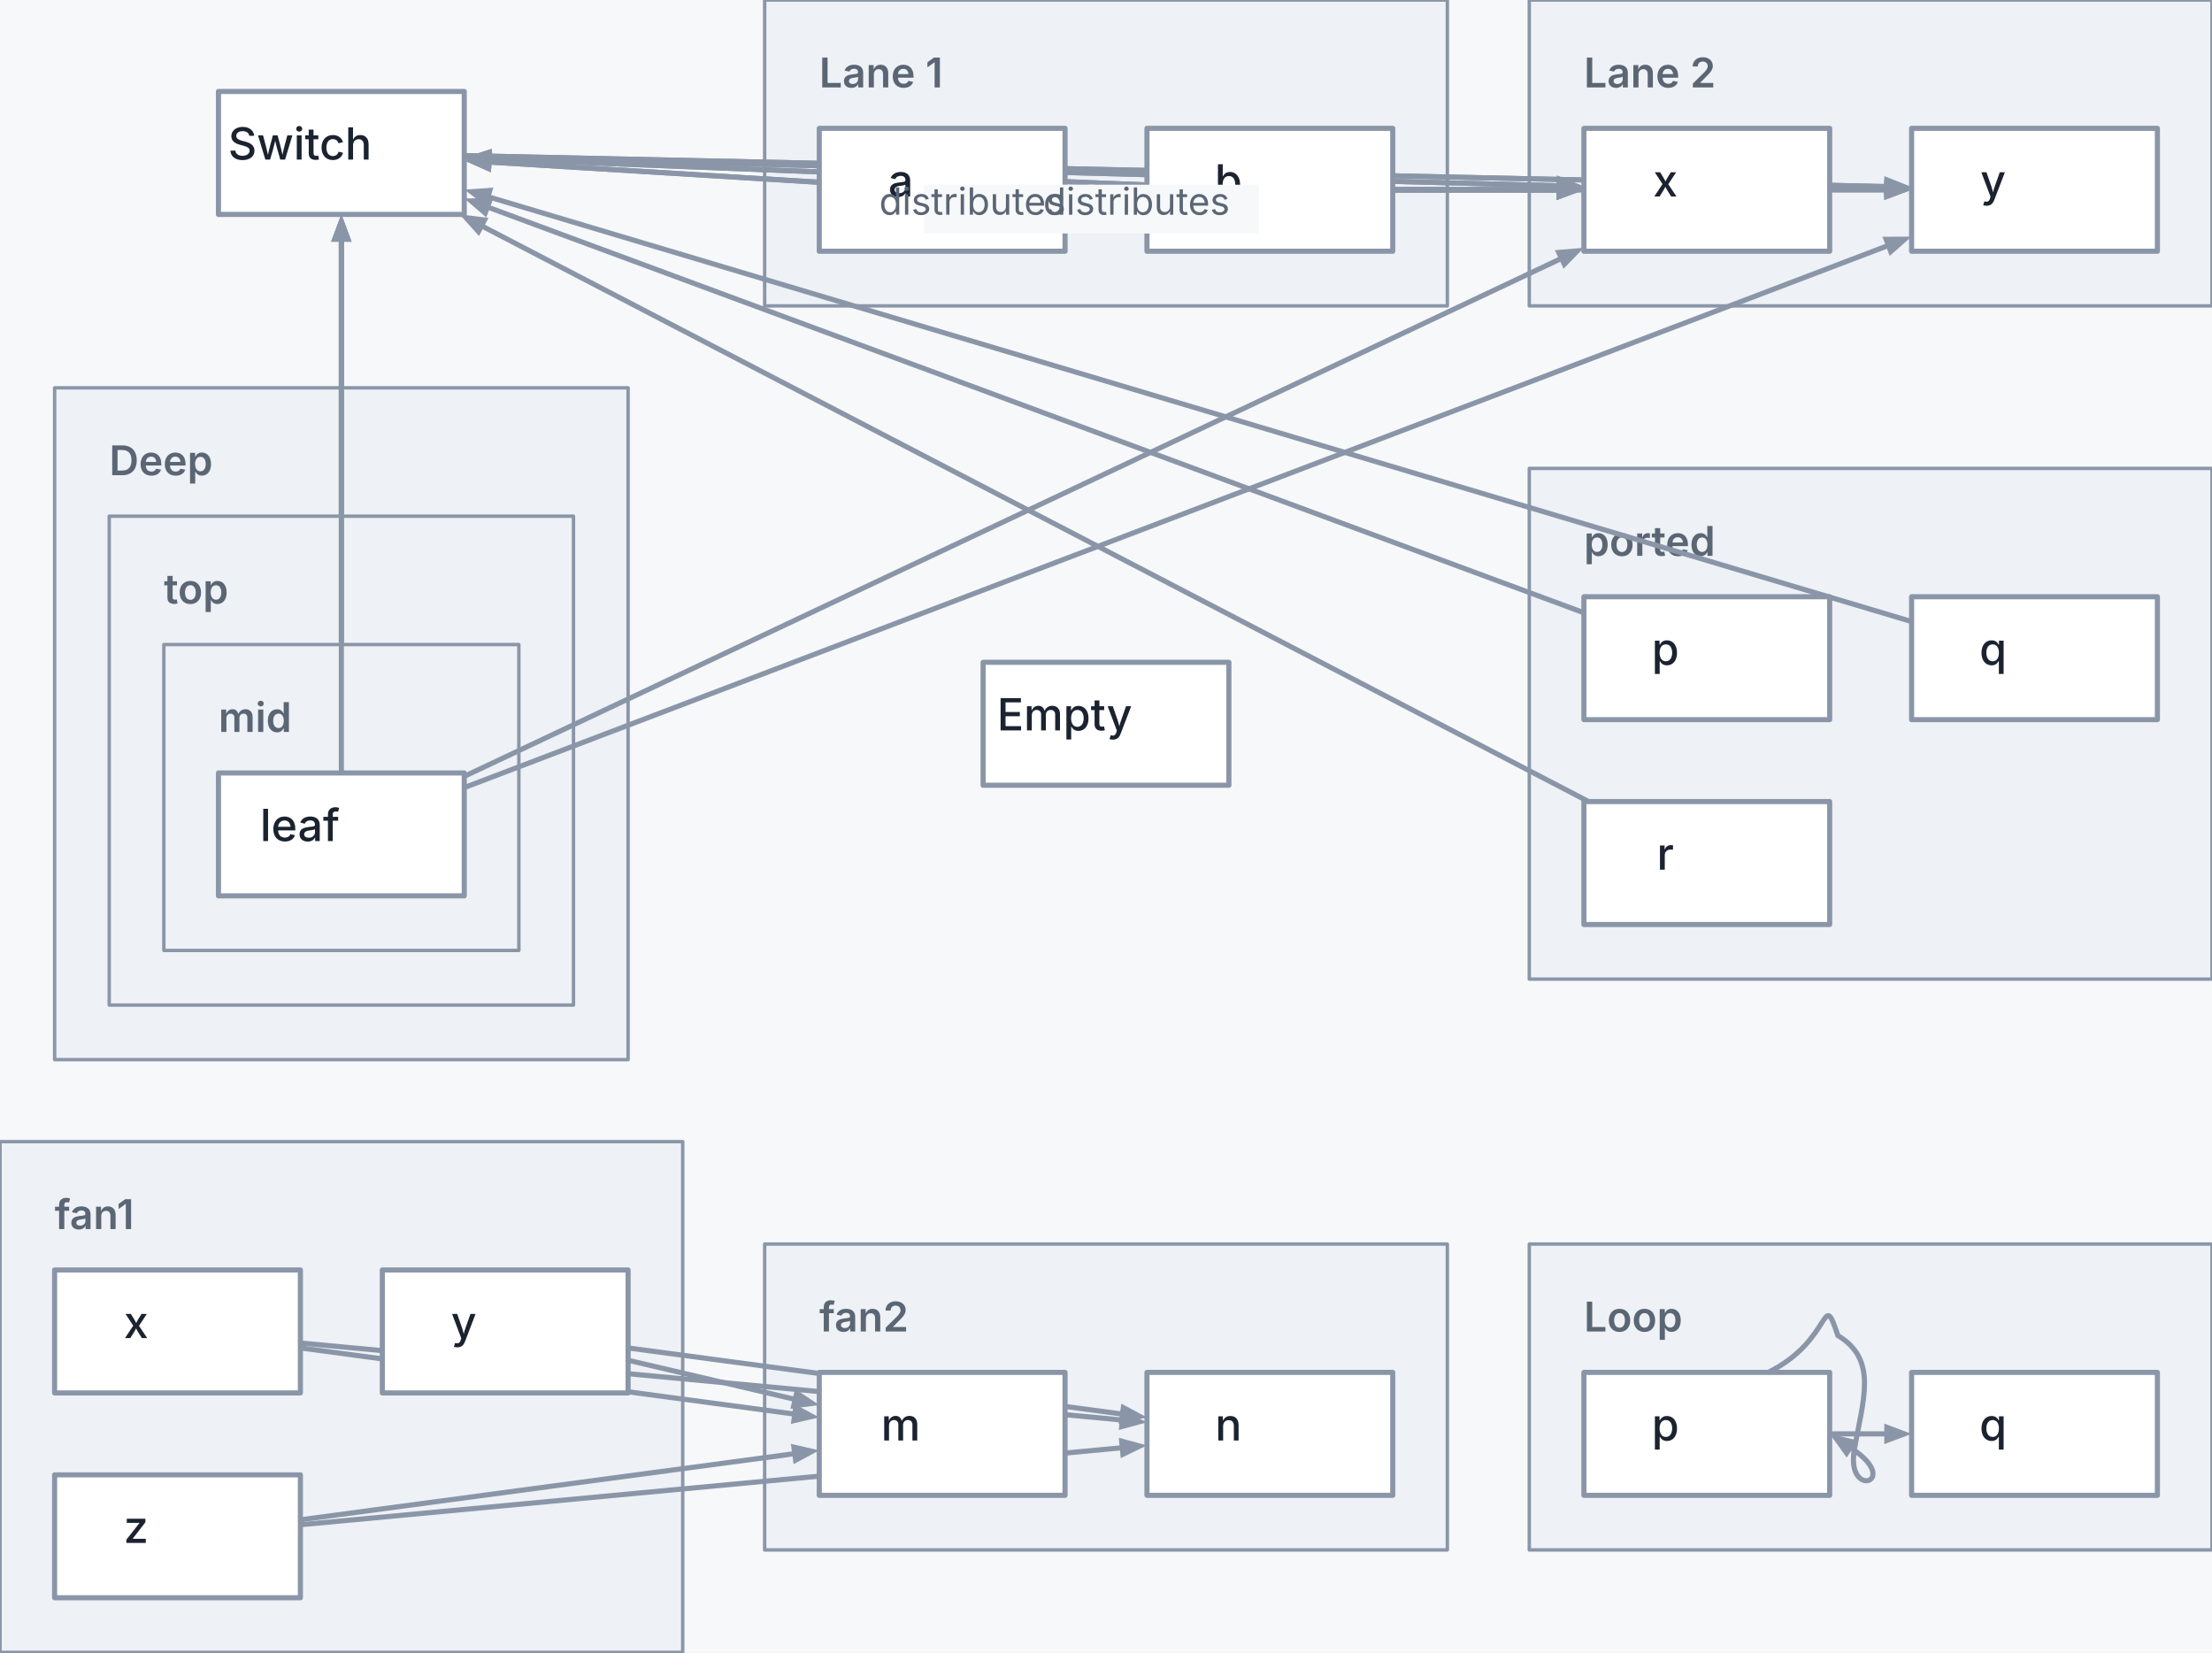
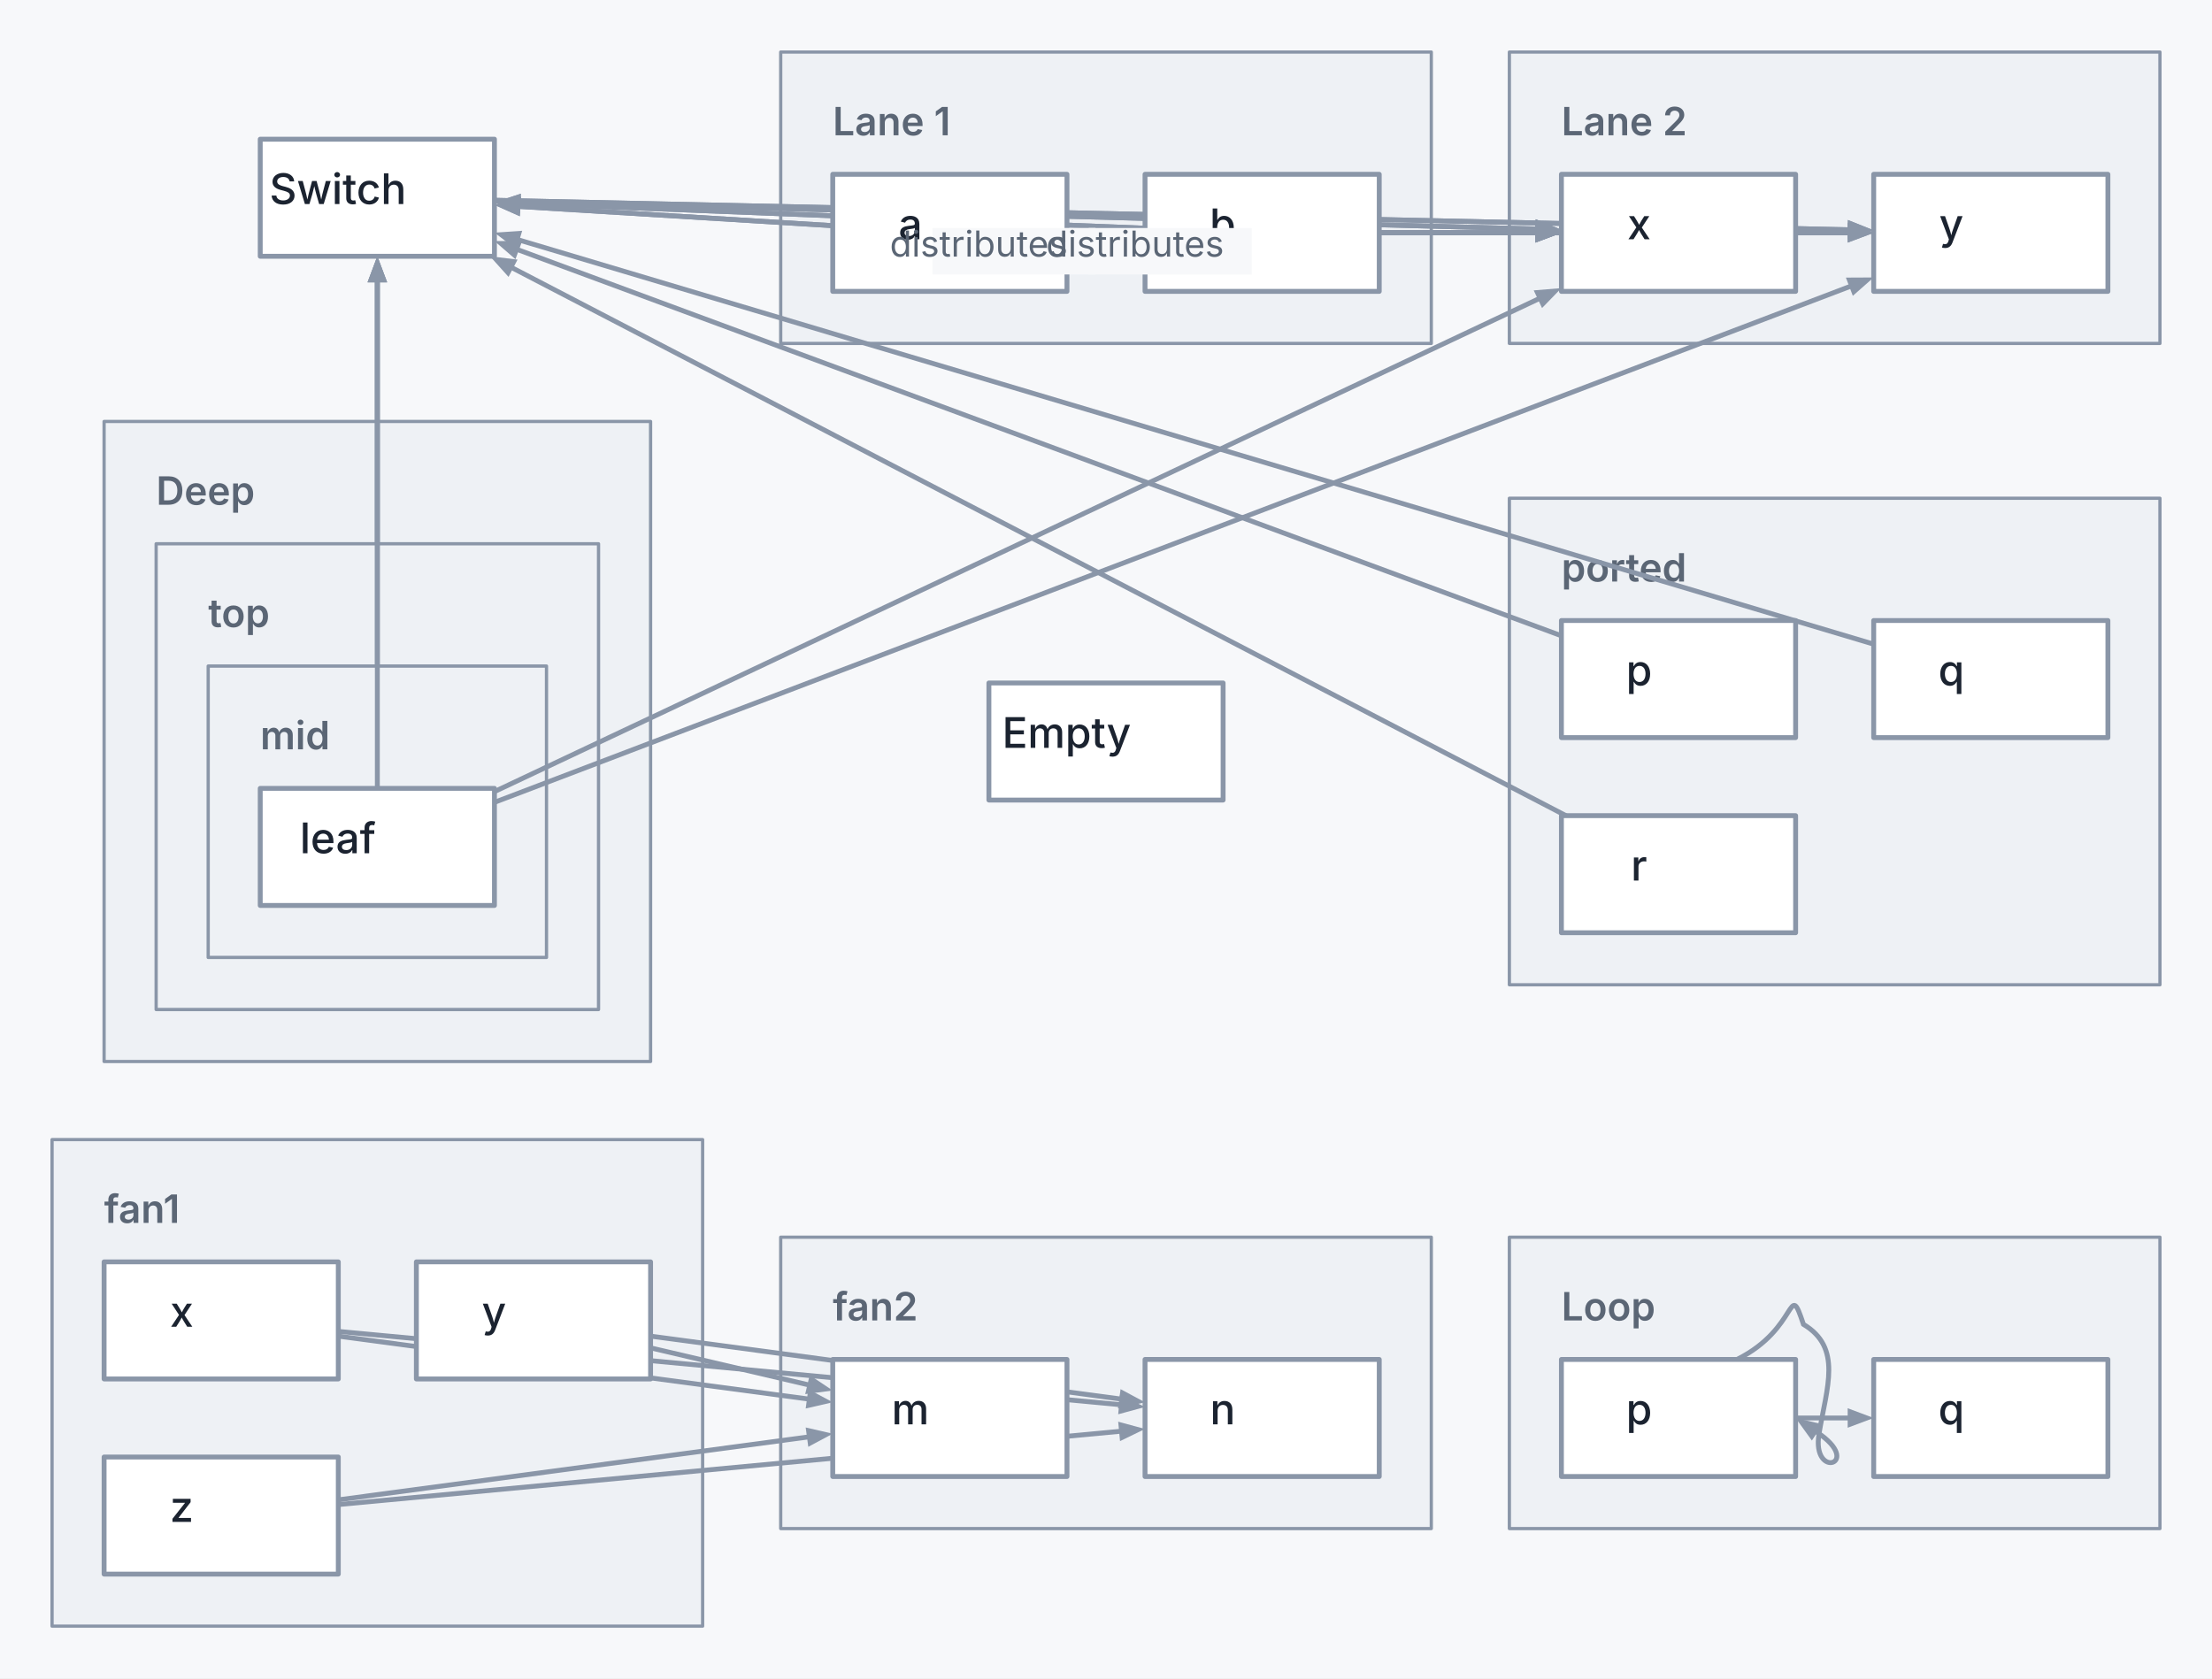
- <svg xmlns="http://www.w3.org/2000/svg" class="sgl" data-sgl="1.0" width="648" height="484" viewBox="0 0 648 484" role="img" aria-labelledby="sgl-t sgl-d">
+ <svg xmlns="http://www.w3.org/2000/svg" class="sgl" data-sgl="1.0" width="680" height="516" viewBox="0 0 680 516" role="img" aria-labelledby="sgl-t sgl-d">
  <style>.canvas{fill:#F7F8FA}
.c-shape,.n-shape{stroke-linejoin:round}
.e-path{fill:none;stroke-linecap:round}
.el-plate{stroke:none}
.n-port{stroke:none}
text{white-space:pre}
.g-8ab423a0{stroke-width:1.5px}
.g-93de2877{font-family:Inter, system-ui, -apple-system, 'Segoe UI', Roboto, sans-serif;font-size:12px;font-weight:600}
.g-b5aa7f71{stroke-width:1px}
.g-c4cad93e{font-family:Inter, system-ui, -apple-system, 'Segoe UI', Roboto, sans-serif;font-size:13px;font-weight:500}
.g-d7aeceec{font-family:Inter, system-ui, -apple-system, 'Segoe UI', Roboto, sans-serif;font-size:11px;font-weight:400}
.p-971b4d83dddb1b8a{fill:#F7F8FA}
.s-0197ea46ca823255{fill:#EEF1F5;stroke:#8A96A8}
.s-971b4d83dddb1b8a{stroke:#8A96A8}
.s-fd9a5e415fda65de{fill:#FFFFFF;stroke:#8A96A8}
.t-3a61febfdc44ff9d{fill:#1B2330}
.t-928730d867fbcf91{fill:#5B6675}
.t-f65d281014bb5a7e{fill:#5B6675}</style>
  <defs>
    <marker id="m-triangle-bfac01a3" markerUnits="userSpaceOnUse" markerWidth="8" markerHeight="6" refX="0" refY="3" orient="auto">
      <path d="M0 0L8 3L0 6Z" fill="#8A96A8" />
    </marker>
  </defs>
-   <rect class="canvas" x="0" y="0" width="648" height="484" aria-hidden="true" />
+   <rect class="canvas" x="0" y="0" width="680" height="516" aria-hidden="true" />
  <g class="L-containers">
    <g id="n-lane1" class="c" role="group" aria-label="Lane 1">
-       <path class="c-shape g-b5aa7f71 s-0197ea46ca823255" d="M 224 0 h 200 v 89.594 h -200 Z" />
-       <text class="c-title g-93de2877 t-928730d867fbcf91" x="240" y="25.6" text-anchor="start" xml:space="preserve" aria-hidden="true">
-         <tspan x="240" dy="0">Lane 1</tspan>
+       <path class="c-shape g-b5aa7f71 s-0197ea46ca823255" d="M 240 16 h 200 v 89.594 h -200 Z" />
+       <text class="c-title g-93de2877 t-928730d867fbcf91" x="256" y="41.6" text-anchor="start" xml:space="preserve" aria-hidden="true">
+         <tspan x="256" dy="0">Lane 1</tspan>
      </text>
    </g>
    <g id="n-lane2" class="c" role="group" aria-label="Lane 2">
-       <path class="c-shape g-b5aa7f71 s-0197ea46ca823255" d="M 448 0 h 200 v 89.594 h -200 Z" />
-       <text class="c-title g-93de2877 t-928730d867fbcf91" x="464" y="25.6" text-anchor="start" xml:space="preserve" aria-hidden="true">
-         <tspan x="464" dy="0">Lane 2</tspan>
+       <path class="c-shape g-b5aa7f71 s-0197ea46ca823255" d="M 464 16 h 200 v 89.594 h -200 Z" />
+       <text class="c-title g-93de2877 t-928730d867fbcf91" x="480" y="41.6" text-anchor="start" xml:space="preserve" aria-hidden="true">
+         <tspan x="480" dy="0">Lane 2</tspan>
      </text>
    </g>
    <g id="n-deep" class="c" role="group" aria-label="Deep">
-       <path class="c-shape g-b5aa7f71 s-0197ea46ca823255" d="M 16 113.594 h 168 v 196.797 h -168 Z" />
-       <text class="c-title g-93de2877 t-928730d867fbcf91" x="32" y="139.194" text-anchor="start" xml:space="preserve" aria-hidden="true">
-         <tspan x="32" dy="0">Deep</tspan>
+       <path class="c-shape g-b5aa7f71 s-0197ea46ca823255" d="M 32 129.594 h 168 v 196.797 h -168 Z" />
+       <text class="c-title g-93de2877 t-928730d867fbcf91" x="48" y="155.194" text-anchor="start" xml:space="preserve" aria-hidden="true">
+         <tspan x="48" dy="0">Deep</tspan>
      </text>
    </g>
    <g id="n-deep.top" class="c" role="group" aria-label="top">
-       <path class="c-shape g-b5aa7f71 s-0197ea46ca823255" d="M 32 151.203 h 136 v 143.203 h -136 Z" />
-       <text class="c-title g-93de2877 t-928730d867fbcf91" x="48" y="176.803" text-anchor="start" xml:space="preserve" aria-hidden="true">
-         <tspan x="48" dy="0">top</tspan>
+       <path class="c-shape g-b5aa7f71 s-0197ea46ca823255" d="M 48 167.203 h 136 v 143.203 h -136 Z" />
+       <text class="c-title g-93de2877 t-928730d867fbcf91" x="64" y="192.803" text-anchor="start" xml:space="preserve" aria-hidden="true">
+         <tspan x="64" dy="0">top</tspan>
      </text>
    </g>
    <g id="n-deep.top.mid" class="c" role="group" aria-label="mid">
-       <path class="c-shape g-b5aa7f71 s-0197ea46ca823255" d="M 48 188.797 h 104 v 89.594 h -104 Z" />
-       <text class="c-title g-93de2877 t-928730d867fbcf91" x="64" y="214.397" text-anchor="start" xml:space="preserve" aria-hidden="true">
-         <tspan x="64" dy="0">mid</tspan>
+       <path class="c-shape g-b5aa7f71 s-0197ea46ca823255" d="M 64 204.797 h 104 v 89.594 h -104 Z" />
+       <text class="c-title g-93de2877 t-928730d867fbcf91" x="80" y="230.397" text-anchor="start" xml:space="preserve" aria-hidden="true">
+         <tspan x="80" dy="0">mid</tspan>
      </text>
    </g>
    <g id="n-ported" class="c" role="group" aria-label="ported">
-       <path class="c-shape g-b5aa7f71 s-0197ea46ca823255" d="M 448 137.203 h 200 v 149.594 h -200 Z" />
-       <text class="c-title g-93de2877 t-928730d867fbcf91" x="464" y="162.803" text-anchor="start" xml:space="preserve" aria-hidden="true">
-         <tspan x="464" dy="0">ported</tspan>
+       <path class="c-shape g-b5aa7f71 s-0197ea46ca823255" d="M 464 153.203 h 200 v 149.594 h -200 Z" />
+       <text class="c-title g-93de2877 t-928730d867fbcf91" x="480" y="178.803" text-anchor="start" xml:space="preserve" aria-hidden="true">
+         <tspan x="480" dy="0">ported</tspan>
      </text>
    </g>
    <g id="n-fan1" class="c" role="group" aria-label="fan1">
-       <path class="c-shape g-b5aa7f71 s-0197ea46ca823255" d="M 0 334.406 h 200 v 149.594 h -200 Z" />
-       <text class="c-title g-93de2877 t-928730d867fbcf91" x="16" y="360.006" text-anchor="start" xml:space="preserve" aria-hidden="true">
-         <tspan x="16" dy="0">fan1</tspan>
+       <path class="c-shape g-b5aa7f71 s-0197ea46ca823255" d="M 16 350.406 h 200 v 149.594 h -200 Z" />
+       <text class="c-title g-93de2877 t-928730d867fbcf91" x="32" y="376.006" text-anchor="start" xml:space="preserve" aria-hidden="true">
+         <tspan x="32" dy="0">fan1</tspan>
      </text>
    </g>
    <g id="n-fan2" class="c" role="group" aria-label="fan2">
-       <path class="c-shape g-b5aa7f71 s-0197ea46ca823255" d="M 224 364.406 h 200 v 89.594 h -200 Z" />
-       <text class="c-title g-93de2877 t-928730d867fbcf91" x="240" y="390.006" text-anchor="start" xml:space="preserve" aria-hidden="true">
-         <tspan x="240" dy="0">fan2</tspan>
+       <path class="c-shape g-b5aa7f71 s-0197ea46ca823255" d="M 240 380.406 h 200 v 89.594 h -200 Z" />
+       <text class="c-title g-93de2877 t-928730d867fbcf91" x="256" y="406.006" text-anchor="start" xml:space="preserve" aria-hidden="true">
+         <tspan x="256" dy="0">fan2</tspan>
      </text>
    </g>
    <g id="n-loop" class="c" role="group" aria-label="Loop">
-       <path class="c-shape g-b5aa7f71 s-0197ea46ca823255" d="M 448 364.406 h 200 v 89.594 h -200 Z" />
-       <text class="c-title g-93de2877 t-928730d867fbcf91" x="464" y="390.006" text-anchor="start" xml:space="preserve" aria-hidden="true">
-         <tspan x="464" dy="0">Loop</tspan>
+       <path class="c-shape g-b5aa7f71 s-0197ea46ca823255" d="M 464 380.406 h 200 v 89.594 h -200 Z" />
+       <text class="c-title g-93de2877 t-928730d867fbcf91" x="480" y="406.006" text-anchor="start" xml:space="preserve" aria-hidden="true">
+         <tspan x="480" dy="0">Loop</tspan>
      </text>
    </g>
  </g>
  <g class="L-edges">
    <g id="e-ff900463d968ca37" class="e" role="graphics-symbol" aria-label="lane1.a to switch">
-       <path class="e-path g-8ab423a0 s-971b4d83dddb1b8a" d="M240 53.391L143.984 47.5" marker-end="url(#m-triangle-bfac01a3)" />
+       <path class="e-path g-8ab423a0 s-971b4d83dddb1b8a" d="M256 69.391L159.984 63.5" marker-end="url(#m-triangle-bfac01a3)" />
    </g>
    <g id="e-d3358a2d16b3995c" class="e" role="graphics-symbol" aria-label="lane1.b to switch">
-       <path class="e-path g-8ab423a0 s-971b4d83dddb1b8a" d="M336 54.172L144 46.547" marker-end="url(#m-triangle-bfac01a3)" />
+       <path class="e-path g-8ab423a0 s-971b4d83dddb1b8a" d="M352 70.172L160 62.547" marker-end="url(#m-triangle-bfac01a3)" />
    </g>
    <g id="e-b5efc0f08f87e759" class="e" role="graphics-symbol" aria-label="switch to lane2.x: distributes">
-       <path class="e-path g-8ab423a0 s-971b4d83dddb1b8a" d="M136 45.766L456 54.406" marker-end="url(#m-triangle-bfac01a3)" />
+       <path class="e-path g-8ab423a0 s-971b4d83dddb1b8a" d="M152 61.766L472 70.406" marker-end="url(#m-triangle-bfac01a3)" />
    </g>
    <g id="e-5fba0ae8f4476ca8" class="e" role="graphics-symbol" aria-label="switch to lane2.y: distributes">
-       <path class="e-path g-8ab423a0 s-971b4d83dddb1b8a" d="M136 45.578L552 54.641" marker-end="url(#m-triangle-bfac01a3)" />
+       <path class="e-path g-8ab423a0 s-971b4d83dddb1b8a" d="M152 61.578L568 70.641" marker-end="url(#m-triangle-bfac01a3)" />
    </g>
    <g id="e-d7b74e4b5cf0aaec" class="e" role="graphics-symbol" aria-label="deep.top to switch">
-       <path class="e-path g-8ab423a0 s-971b4d83dddb1b8a" d="M100 151.203L100 70.797" marker-end="url(#m-triangle-bfac01a3)" />
+       <path class="e-path g-8ab423a0 s-971b4d83dddb1b8a" d="M116 167.203L116 86.797" marker-end="url(#m-triangle-bfac01a3)" />
    </g>
    <g id="e-2b9f2c1f6112c220" class="e" role="graphics-symbol" aria-label="deep.top.mid to switch">
-       <path class="e-path g-8ab423a0 s-971b4d83dddb1b8a" d="M100 188.797L100 70.797" marker-end="url(#m-triangle-bfac01a3)" />
+       <path class="e-path g-8ab423a0 s-971b4d83dddb1b8a" d="M116 204.797L116 86.797" marker-end="url(#m-triangle-bfac01a3)" />
    </g>
    <g id="e-765c54cc60f40bda" class="e" role="graphics-symbol" aria-label="deep.top.mid.leaf to switch">
-       <path class="e-path g-8ab423a0 s-971b4d83dddb1b8a" d="M100 226.406L100 70.797" marker-end="url(#m-triangle-bfac01a3)" />
+       <path class="e-path g-8ab423a0 s-971b4d83dddb1b8a" d="M116 242.406L116 86.797" marker-end="url(#m-triangle-bfac01a3)" />
    </g>
    <g id="e-a9604a5f6c3e982b" class="e" role="graphics-symbol" aria-label="lane1.a to lane2.x">
-       <path class="e-path g-8ab423a0 s-971b4d83dddb1b8a" d="M312 55.594L456 55.594" marker-end="url(#m-triangle-bfac01a3)" />
+       <path class="e-path g-8ab423a0 s-971b4d83dddb1b8a" d="M328 71.594L472 71.594" marker-end="url(#m-triangle-bfac01a3)" />
    </g>
    <g id="e-28cb545696fd993a" class="e" role="graphics-symbol" aria-label="lane1.a to lane2.y">
-       <path class="e-path g-8ab423a0 s-971b4d83dddb1b8a" d="M312 55.594L552 55.594" marker-end="url(#m-triangle-bfac01a3)" />
+       <path class="e-path g-8ab423a0 s-971b4d83dddb1b8a" d="M328 71.594L568 71.594" marker-end="url(#m-triangle-bfac01a3)" />
    </g>
    <g id="e-4f6516d10b3c496e" class="e" role="graphics-symbol" aria-label="lane1.b to lane2.x">
-       <path class="e-path g-8ab423a0 s-971b4d83dddb1b8a" d="M408 55.594L456 55.594" marker-end="url(#m-triangle-bfac01a3)" />
+       <path class="e-path g-8ab423a0 s-971b4d83dddb1b8a" d="M424 71.594L472 71.594" marker-end="url(#m-triangle-bfac01a3)" />
    </g>
    <g id="e-d0d38cd9e136129f" class="e" role="graphics-symbol" aria-label="lane1.b to lane2.y">
-       <path class="e-path g-8ab423a0 s-971b4d83dddb1b8a" d="M408 55.594L552 55.594" marker-end="url(#m-triangle-bfac01a3)" />
+       <path class="e-path g-8ab423a0 s-971b4d83dddb1b8a" d="M424 71.594L568 71.594" marker-end="url(#m-triangle-bfac01a3)" />
    </g>
    <g id="e-6269016d693faabd" class="e" role="graphics-symbol" aria-label="ported.p to switch">
-       <path class="e-path g-8ab423a0 s-971b4d83dddb1b8a" d="M464 179.484L143.5 60.891" marker-end="url(#m-triangle-bfac01a3)" />
+       <path class="e-path g-8ab423a0 s-971b4d83dddb1b8a" d="M480 195.484L159.5 76.891" marker-end="url(#m-triangle-bfac01a3)" />
    </g>
    <g id="e-5eed803bce1204d2" class="e" role="graphics-symbol" aria-label="ported.q to switch">
-       <path class="e-path g-8ab423a0 s-971b4d83dddb1b8a" d="M560 182.063L143.672 57.828" marker-end="url(#m-triangle-bfac01a3)" />
+       <path class="e-path g-8ab423a0 s-971b4d83dddb1b8a" d="M576 198.063L159.672 73.828" marker-end="url(#m-triangle-bfac01a3)" />
    </g>
    <g id="e-43a5a8c7b1979b1b" class="e" role="graphics-symbol" aria-label="ported.r to switch">
-       <path class="e-path g-8ab423a0 s-971b4d83dddb1b8a" d="M465.391 234.797L141.719 66.484" marker-end="url(#m-triangle-bfac01a3)" />
+       <path class="e-path g-8ab423a0 s-971b4d83dddb1b8a" d="M481.391 250.797L157.719 82.484" marker-end="url(#m-triangle-bfac01a3)" />
    </g>
    <g id="e-ccce3ce86d957f9b" class="e" role="graphics-symbol" aria-label="fan1.x to fan2.m">
-       <path class="e-path g-8ab423a0 s-971b4d83dddb1b8a" d="M88 394.828L232.078 414.109" marker-end="url(#m-triangle-bfac01a3)" />
+       <path class="e-path g-8ab423a0 s-971b4d83dddb1b8a" d="M104 410.828L248.078 430.109" marker-end="url(#m-triangle-bfac01a3)" />
    </g>
    <g id="e-4e3c32f1438e6f4c" class="e" role="graphics-symbol" aria-label="fan1.x to fan2.n">
-       <path class="e-path g-8ab423a0 s-971b4d83dddb1b8a" d="M88 393.375L328.031 415.875" marker-end="url(#m-triangle-bfac01a3)" />
+       <path class="e-path g-8ab423a0 s-971b4d83dddb1b8a" d="M104 409.375L344.031 431.875" marker-end="url(#m-triangle-bfac01a3)" />
    </g>
    <g id="e-433bce2ccc1f582c" class="e" role="graphics-symbol" aria-label="fan1.y to fan2.m">
-       <path class="e-path g-8ab423a0 s-971b4d83dddb1b8a" d="M184 398.438L232.219 409.734" marker-end="url(#m-triangle-bfac01a3)" />
+       <path class="e-path g-8ab423a0 s-971b4d83dddb1b8a" d="M200 414.438L248.219 425.734" marker-end="url(#m-triangle-bfac01a3)" />
    </g>
    <g id="e-c1cd5823f6258efb" class="e" role="graphics-symbol" aria-label="fan1.y to fan2.n">
-       <path class="e-path g-8ab423a0 s-971b4d83dddb1b8a" d="M184 394.828L328.078 414.109" marker-end="url(#m-triangle-bfac01a3)" />
+       <path class="e-path g-8ab423a0 s-971b4d83dddb1b8a" d="M200 410.828L344.078 430.109" marker-end="url(#m-triangle-bfac01a3)" />
    </g>
    <g id="e-bcdf7fa82d2e5eb5" class="e" role="graphics-symbol" aria-label="fan1.z to fan2.m">
-       <path class="e-path g-8ab423a0 s-971b4d83dddb1b8a" d="M88 445.172L232.078 425.891" marker-end="url(#m-triangle-bfac01a3)" />
+       <path class="e-path g-8ab423a0 s-971b4d83dddb1b8a" d="M104 461.172L248.078 441.891" marker-end="url(#m-triangle-bfac01a3)" />
    </g>
    <g id="e-62f33d8ee5415102" class="e" role="graphics-symbol" aria-label="fan1.z to fan2.n">
-       <path class="e-path g-8ab423a0 s-971b4d83dddb1b8a" d="M88 446.625L328.031 424.125" marker-end="url(#m-triangle-bfac01a3)" />
+       <path class="e-path g-8ab423a0 s-971b4d83dddb1b8a" d="M104 462.625L344.031 440.125" marker-end="url(#m-triangle-bfac01a3)" />
    </g>
    <g id="e-ff900363d968c884" class="e" role="graphics-symbol" aria-label="lane1.a to switch">
-       <path class="e-path g-8ab423a0 s-971b4d83dddb1b8a" d="M240 53.391L143.984 47.5" marker-end="url(#m-triangle-bfac01a3)" />
+       <path class="e-path g-8ab423a0 s-971b4d83dddb1b8a" d="M256 69.391L159.984 63.5" marker-end="url(#m-triangle-bfac01a3)" />
    </g>
    <g id="e-d3358b2d16b39b0f" class="e" role="graphics-symbol" aria-label="lane1.b to switch">
-       <path class="e-path g-8ab423a0 s-971b4d83dddb1b8a" d="M336 54.172L144 46.547" marker-end="url(#m-triangle-bfac01a3)" />
+       <path class="e-path g-8ab423a0 s-971b4d83dddb1b8a" d="M352 70.172L160 62.547" marker-end="url(#m-triangle-bfac01a3)" />
    </g>
    <g id="e-b5efbff08f87e5a6" class="e" role="graphics-symbol" aria-label="switch to lane2.x">
-       <path class="e-path g-8ab423a0 s-971b4d83dddb1b8a" d="M136 45.766L456 54.406" marker-end="url(#m-triangle-bfac01a3)" />
+       <path class="e-path g-8ab423a0 s-971b4d83dddb1b8a" d="M152 61.766L472 70.406" marker-end="url(#m-triangle-bfac01a3)" />
    </g>
    <g id="e-5fba0be8f4476e5b" class="e" role="graphics-symbol" aria-label="switch to lane2.y">
-       <path class="e-path g-8ab423a0 s-971b4d83dddb1b8a" d="M136 45.578L552 54.641" marker-end="url(#m-triangle-bfac01a3)" />
+       <path class="e-path g-8ab423a0 s-971b4d83dddb1b8a" d="M152 61.578L568 70.641" marker-end="url(#m-triangle-bfac01a3)" />
    </g>
    <g id="e-43347c453477f129" class="e" role="graphics-symbol" aria-label="loop.p to loop.p">
-       <path class="e-path g-8ab423a0 s-971b4d83dddb1b8a" d="M518 402C537.203 392.406 533.594 376.797 538.406 391.203C550.406 398.406 545.594 410.406 543.203 424.797C540.797 439.203 557.063 434.031 542.656 424.438" marker-end="url(#m-triangle-bfac01a3)" />
+       <path class="e-path g-8ab423a0 s-971b4d83dddb1b8a" d="M534 418C553.203 408.406 549.594 392.797 554.406 407.203C566.406 414.406 561.594 426.406 559.203 440.797C556.797 455.203 573.063 450.031 558.656 440.438" marker-end="url(#m-triangle-bfac01a3)" />
    </g>
    <g id="e-c1c6063c5e7e27f8" class="e" role="graphics-symbol" aria-label="loop.p to loop.q">
-       <path class="e-path g-8ab423a0 s-971b4d83dddb1b8a" d="M536 420L552 420" marker-end="url(#m-triangle-bfac01a3)" />
+       <path class="e-path g-8ab423a0 s-971b4d83dddb1b8a" d="M552 436L568 436" marker-end="url(#m-triangle-bfac01a3)" />
    </g>
    <g id="e-a960495f6c3e9678" class="e" role="graphics-symbol" aria-label="lane1.a to lane2.x">
-       <path class="e-path g-8ab423a0 s-971b4d83dddb1b8a" d="M312 55.594L456 55.594" marker-end="url(#m-triangle-bfac01a3)" />
+       <path class="e-path g-8ab423a0 s-971b4d83dddb1b8a" d="M328 71.594L472 71.594" marker-end="url(#m-triangle-bfac01a3)" />
    </g>
    <g id="e-4f6517d10b3c4b21" class="e" role="graphics-symbol" aria-label="lane1.b to lane2.x">
-       <path class="e-path g-8ab423a0 s-971b4d83dddb1b8a" d="M408 55.594L456 55.594" marker-end="url(#m-triangle-bfac01a3)" />
+       <path class="e-path g-8ab423a0 s-971b4d83dddb1b8a" d="M424 71.594L472 71.594" marker-end="url(#m-triangle-bfac01a3)" />
    </g>
    <g id="e-fe0cf32b38145d20" class="e" role="graphics-symbol" aria-label="deep.top.mid.leaf to lane2.x">
-       <path class="e-path g-8ab423a0 s-971b4d83dddb1b8a" d="M136 227.406L456.766 76" marker-end="url(#m-triangle-bfac01a3)" />
+       <path class="e-path g-8ab423a0 s-971b4d83dddb1b8a" d="M152 243.406L472.766 92" marker-end="url(#m-triangle-bfac01a3)" />
    </g>
    <g id="e-551c4932d40dd871" class="e" role="graphics-symbol" aria-label="deep.top.mid.leaf to lane2.y">
-       <path class="e-path g-8ab423a0 s-971b4d83dddb1b8a" d="M136 230.703L552.516 72.156" marker-end="url(#m-triangle-bfac01a3)" />
+       <path class="e-path g-8ab423a0 s-971b4d83dddb1b8a" d="M152 246.703L568.516 88.156" marker-end="url(#m-triangle-bfac01a3)" />
    </g>
  </g>
  <g class="L-nodes">
    <g id="n-switch" class="n sh-rect" role="group" aria-label="Switch">
-       <path class="n-shape g-8ab423a0 s-fd9a5e415fda65de" d="M 64 26.797 h 72 v 36 h -72 Z" />
-       <text class="n-title g-c4cad93e t-3a61febfdc44ff9d" x="100" y="46.747" text-anchor="middle" xml:space="preserve" aria-hidden="true">
-         <tspan x="100" dy="0">Switch</tspan>
+       <path class="n-shape g-8ab423a0 s-fd9a5e415fda65de" d="M 80 42.797 h 72 v 36 h -72 Z" />
+       <text class="n-title g-c4cad93e t-3a61febfdc44ff9d" x="116" y="62.747" text-anchor="middle" xml:space="preserve" aria-hidden="true">
+         <tspan x="116" dy="0">Switch</tspan>
      </text>
    </g>
    <g id="n-lane1.a" class="n sh-rect" role="group" aria-label="a">
-       <path class="n-shape g-8ab423a0 s-fd9a5e415fda65de" d="M 240 37.594 h 72 v 36 h -72 Z" />
-       <text class="n-title g-c4cad93e t-3a61febfdc44ff9d" x="276.008" y="57.559" text-anchor="middle" xml:space="preserve" aria-hidden="true">
-         <tspan x="276.008" dy="0">a</tspan>
+       <path class="n-shape g-8ab423a0 s-fd9a5e415fda65de" d="M 256 53.594 h 72 v 36 h -72 Z" />
+       <text class="n-title g-c4cad93e t-3a61febfdc44ff9d" x="292.008" y="73.559" text-anchor="middle" xml:space="preserve" aria-hidden="true">
+         <tspan x="292.008" dy="0">a</tspan>
      </text>
    </g>
    <g id="n-lane1.b" class="n sh-rect" role="group" aria-label="b">
-       <path class="n-shape g-8ab423a0 s-fd9a5e415fda65de" d="M 336 37.594 h 72 v 36 h -72 Z" />
-       <text class="n-title g-c4cad93e t-3a61febfdc44ff9d" x="372.008" y="57.559" text-anchor="middle" xml:space="preserve" aria-hidden="true">
-         <tspan x="372.008" dy="0">b</tspan>
+       <path class="n-shape g-8ab423a0 s-fd9a5e415fda65de" d="M 352 53.594 h 72 v 36 h -72 Z" />
+       <text class="n-title g-c4cad93e t-3a61febfdc44ff9d" x="388.008" y="73.559" text-anchor="middle" xml:space="preserve" aria-hidden="true">
+         <tspan x="388.008" dy="0">b</tspan>
      </text>
    </g>
    <g id="n-lane2.x" class="n sh-rect" role="group" aria-label="x">
-       <path class="n-shape g-8ab423a0 s-fd9a5e415fda65de" d="M 464 37.594 h 72 v 36 h -72 Z" />
-       <text class="n-title g-c4cad93e t-3a61febfdc44ff9d" x="500" y="57.559" text-anchor="middle" xml:space="preserve" aria-hidden="true">
-         <tspan x="500" dy="0">x</tspan>
+       <path class="n-shape g-8ab423a0 s-fd9a5e415fda65de" d="M 480 53.594 h 72 v 36 h -72 Z" />
+       <text class="n-title g-c4cad93e t-3a61febfdc44ff9d" x="516" y="73.559" text-anchor="middle" xml:space="preserve" aria-hidden="true">
+         <tspan x="516" dy="0">x</tspan>
      </text>
    </g>
    <g id="n-lane2.y" class="n sh-rect" role="group" aria-label="y">
-       <path class="n-shape g-8ab423a0 s-fd9a5e415fda65de" d="M 560 37.594 h 72 v 36 h -72 Z" />
-       <text class="n-title g-c4cad93e t-3a61febfdc44ff9d" x="596" y="57.559" text-anchor="middle" xml:space="preserve" aria-hidden="true">
-         <tspan x="596" dy="0">y</tspan>
+       <path class="n-shape g-8ab423a0 s-fd9a5e415fda65de" d="M 576 53.594 h 72 v 36 h -72 Z" />
+       <text class="n-title g-c4cad93e t-3a61febfdc44ff9d" x="612" y="73.559" text-anchor="middle" xml:space="preserve" aria-hidden="true">
+         <tspan x="612" dy="0">y</tspan>
      </text>
    </g>
    <g id="n-deep.top.mid.leaf" class="n sh-rect" role="group" aria-label="leaf">
-       <path class="n-shape g-8ab423a0 s-fd9a5e415fda65de" d="M 64 226.406 h 72 v 36 h -72 Z" />
-       <text class="n-title g-c4cad93e t-3a61febfdc44ff9d" x="99.992" y="246.356" text-anchor="middle" xml:space="preserve" aria-hidden="true">
-         <tspan x="99.992" dy="0">leaf</tspan>
+       <path class="n-shape g-8ab423a0 s-fd9a5e415fda65de" d="M 80 242.406 h 72 v 36 h -72 Z" />
+       <text class="n-title g-c4cad93e t-3a61febfdc44ff9d" x="115.992" y="262.356" text-anchor="middle" xml:space="preserve" aria-hidden="true">
+         <tspan x="115.992" dy="0">leaf</tspan>
      </text>
    </g>
    <g id="n-empty" class="n sh-rect" role="group" aria-label="Empty">
-       <path class="n-shape g-8ab423a0 s-fd9a5e415fda65de" d="M 288 194 h 72 v 36 h -72 Z" />
-       <text class="n-title g-c4cad93e t-3a61febfdc44ff9d" x="324" y="213.95" text-anchor="middle" xml:space="preserve" aria-hidden="true">
-         <tspan x="324" dy="0">Empty</tspan>
+       <path class="n-shape g-8ab423a0 s-fd9a5e415fda65de" d="M 304 210 h 72 v 36 h -72 Z" />
+       <text class="n-title g-c4cad93e t-3a61febfdc44ff9d" x="340" y="229.95" text-anchor="middle" xml:space="preserve" aria-hidden="true">
+         <tspan x="340" dy="0">Empty</tspan>
      </text>
    </g>
    <g id="n-ported.p" class="n sh-rect" role="group" aria-label="p">
-       <path class="n-shape g-8ab423a0 s-fd9a5e415fda65de" d="M 464 174.797 h 72 v 36 h -72 Z" />
-       <text class="n-title g-c4cad93e t-3a61febfdc44ff9d" x="500.008" y="194.747" text-anchor="middle" xml:space="preserve" aria-hidden="true">
-         <tspan x="500.008" dy="0">p</tspan>
+       <path class="n-shape g-8ab423a0 s-fd9a5e415fda65de" d="M 480 190.797 h 72 v 36 h -72 Z" />
+       <text class="n-title g-c4cad93e t-3a61febfdc44ff9d" x="516.008" y="210.747" text-anchor="middle" xml:space="preserve" aria-hidden="true">
+         <tspan x="516.008" dy="0">p</tspan>
      </text>
    </g>
    <g id="n-ported.q" class="n sh-rect" role="group" aria-label="q">
-       <path class="n-shape g-8ab423a0 s-fd9a5e415fda65de" d="M 560 174.797 h 72 v 36 h -72 Z" />
-       <text class="n-title g-c4cad93e t-3a61febfdc44ff9d" x="596.008" y="194.747" text-anchor="middle" xml:space="preserve" aria-hidden="true">
-         <tspan x="596.008" dy="0">q</tspan>
+       <path class="n-shape g-8ab423a0 s-fd9a5e415fda65de" d="M 576 190.797 h 72 v 36 h -72 Z" />
+       <text class="n-title g-c4cad93e t-3a61febfdc44ff9d" x="612.008" y="210.747" text-anchor="middle" xml:space="preserve" aria-hidden="true">
+         <tspan x="612.008" dy="0">q</tspan>
      </text>
    </g>
    <g id="n-ported.r" class="n sh-rect" role="group" aria-label="r">
-       <path class="n-shape g-8ab423a0 s-fd9a5e415fda65de" d="M 464 234.797 h 72 v 36 h -72 Z" />
-       <text class="n-title g-c4cad93e t-3a61febfdc44ff9d" x="499.992" y="254.747" text-anchor="middle" xml:space="preserve" aria-hidden="true">
-         <tspan x="499.992" dy="0">r</tspan>
+       <path class="n-shape g-8ab423a0 s-fd9a5e415fda65de" d="M 480 250.797 h 72 v 36 h -72 Z" />
+       <text class="n-title g-c4cad93e t-3a61febfdc44ff9d" x="515.992" y="270.747" text-anchor="middle" xml:space="preserve" aria-hidden="true">
+         <tspan x="515.992" dy="0">r</tspan>
      </text>
    </g>
    <g id="n-fan1.x" class="n sh-rect" role="group" aria-label="x">
-       <path class="n-shape g-8ab423a0 s-fd9a5e415fda65de" d="M 16 372 h 72 v 36 h -72 Z" />
-       <text class="n-title g-c4cad93e t-3a61febfdc44ff9d" x="52" y="391.95" text-anchor="middle" xml:space="preserve" aria-hidden="true">
-         <tspan x="52" dy="0">x</tspan>
+       <path class="n-shape g-8ab423a0 s-fd9a5e415fda65de" d="M 32 388 h 72 v 36 h -72 Z" />
+       <text class="n-title g-c4cad93e t-3a61febfdc44ff9d" x="68" y="407.95" text-anchor="middle" xml:space="preserve" aria-hidden="true">
+         <tspan x="68" dy="0">x</tspan>
      </text>
    </g>
    <g id="n-fan1.y" class="n sh-rect" role="group" aria-label="y">
-       <path class="n-shape g-8ab423a0 s-fd9a5e415fda65de" d="M 112 372 h 72 v 36 h -72 Z" />
-       <text class="n-title g-c4cad93e t-3a61febfdc44ff9d" x="148" y="391.95" text-anchor="middle" xml:space="preserve" aria-hidden="true">
-         <tspan x="148" dy="0">y</tspan>
+       <path class="n-shape g-8ab423a0 s-fd9a5e415fda65de" d="M 128 388 h 72 v 36 h -72 Z" />
+       <text class="n-title g-c4cad93e t-3a61febfdc44ff9d" x="164" y="407.95" text-anchor="middle" xml:space="preserve" aria-hidden="true">
+         <tspan x="164" dy="0">y</tspan>
      </text>
    </g>
    <g id="n-fan1.z" class="n sh-rect" role="group" aria-label="z">
-       <path class="n-shape g-8ab423a0 s-fd9a5e415fda65de" d="M 16 432 h 72 v 36 h -72 Z" />
-       <text class="n-title g-c4cad93e t-3a61febfdc44ff9d" x="52" y="451.95" text-anchor="middle" xml:space="preserve" aria-hidden="true">
-         <tspan x="52" dy="0">z</tspan>
+       <path class="n-shape g-8ab423a0 s-fd9a5e415fda65de" d="M 32 448 h 72 v 36 h -72 Z" />
+       <text class="n-title g-c4cad93e t-3a61febfdc44ff9d" x="68" y="467.95" text-anchor="middle" xml:space="preserve" aria-hidden="true">
+         <tspan x="68" dy="0">z</tspan>
      </text>
    </g>
    <g id="n-fan2.m" class="n sh-rect" role="group" aria-label="m">
-       <path class="n-shape g-8ab423a0 s-fd9a5e415fda65de" d="M 240 402 h 72 v 36 h -72 Z" />
-       <text class="n-title g-c4cad93e t-3a61febfdc44ff9d" x="275.992" y="421.95" text-anchor="middle" xml:space="preserve" aria-hidden="true">
-         <tspan x="275.992" dy="0">m</tspan>
+       <path class="n-shape g-8ab423a0 s-fd9a5e415fda65de" d="M 256 418 h 72 v 36 h -72 Z" />
+       <text class="n-title g-c4cad93e t-3a61febfdc44ff9d" x="291.992" y="437.95" text-anchor="middle" xml:space="preserve" aria-hidden="true">
+         <tspan x="291.992" dy="0">m</tspan>
      </text>
    </g>
    <g id="n-fan2.n" class="n sh-rect" role="group" aria-label="n">
-       <path class="n-shape g-8ab423a0 s-fd9a5e415fda65de" d="M 336 402 h 72 v 36 h -72 Z" />
-       <text class="n-title g-c4cad93e t-3a61febfdc44ff9d" x="372.008" y="421.95" text-anchor="middle" xml:space="preserve" aria-hidden="true">
-         <tspan x="372.008" dy="0">n</tspan>
+       <path class="n-shape g-8ab423a0 s-fd9a5e415fda65de" d="M 352 418 h 72 v 36 h -72 Z" />
+       <text class="n-title g-c4cad93e t-3a61febfdc44ff9d" x="388.008" y="437.95" text-anchor="middle" xml:space="preserve" aria-hidden="true">
+         <tspan x="388.008" dy="0">n</tspan>
      </text>
    </g>
    <g id="n-loop.p" class="n sh-rect" role="group" aria-label="p">
-       <path class="n-shape g-8ab423a0 s-fd9a5e415fda65de" d="M 464 402 h 72 v 36 h -72 Z" />
-       <text class="n-title g-c4cad93e t-3a61febfdc44ff9d" x="500.008" y="421.95" text-anchor="middle" xml:space="preserve" aria-hidden="true">
-         <tspan x="500.008" dy="0">p</tspan>
+       <path class="n-shape g-8ab423a0 s-fd9a5e415fda65de" d="M 480 418 h 72 v 36 h -72 Z" />
+       <text class="n-title g-c4cad93e t-3a61febfdc44ff9d" x="516.008" y="437.95" text-anchor="middle" xml:space="preserve" aria-hidden="true">
+         <tspan x="516.008" dy="0">p</tspan>
      </text>
    </g>
    <g id="n-loop.q" class="n sh-rect" role="group" aria-label="q">
-       <path class="n-shape g-8ab423a0 s-fd9a5e415fda65de" d="M 560 402 h 72 v 36 h -72 Z" />
-       <text class="n-title g-c4cad93e t-3a61febfdc44ff9d" x="596.008" y="421.95" text-anchor="middle" xml:space="preserve" aria-hidden="true">
-         <tspan x="596.008" dy="0">q</tspan>
+       <path class="n-shape g-8ab423a0 s-fd9a5e415fda65de" d="M 576 418 h 72 v 36 h -72 Z" />
+       <text class="n-title g-c4cad93e t-3a61febfdc44ff9d" x="612.008" y="437.95" text-anchor="middle" xml:space="preserve" aria-hidden="true">
+         <tspan x="612.008" dy="0">q</tspan>
      </text>
    </g>
  </g>
  <g class="L-labels">
    <g class="el" aria-hidden="true">
-       <rect class="el-plate p-971b4d83dddb1b8a" x="270.641" y="54.094" width="50.125" height="14.297" aria-hidden="true" />
-       <text class="el-text g-d7aeceec t-f65d281014bb5a7e" x="295.703" y="62.892" text-anchor="middle" xml:space="preserve" aria-hidden="true">
-         <tspan x="295.703" dy="0">distributes</tspan>
+       <rect class="el-plate p-971b4d83dddb1b8a" x="286.641" y="70.094" width="50.125" height="14.297" aria-hidden="true" />
+       <text class="el-text g-d7aeceec t-f65d281014bb5a7e" x="311.703" y="78.892" text-anchor="middle" xml:space="preserve" aria-hidden="true">
+         <tspan x="311.703" dy="0">distributes</tspan>
      </text>
    </g>
    <g class="el" aria-hidden="true">
-       <rect class="el-plate p-971b4d83dddb1b8a" x="318.688" y="54.109" width="50.125" height="14.297" aria-hidden="true" />
-       <text class="el-text g-d7aeceec t-f65d281014bb5a7e" x="343.75" y="62.908" text-anchor="middle" xml:space="preserve" aria-hidden="true">
-         <tspan x="343.75" dy="0">distributes</tspan>
+       <rect class="el-plate p-971b4d83dddb1b8a" x="334.688" y="70.109" width="50.125" height="14.297" aria-hidden="true" />
+       <text class="el-text g-d7aeceec t-f65d281014bb5a7e" x="359.75" y="78.908" text-anchor="middle" xml:space="preserve" aria-hidden="true">
+         <tspan x="359.75" dy="0">distributes</tspan>
      </text>
    </g>
  </g>
</svg>
